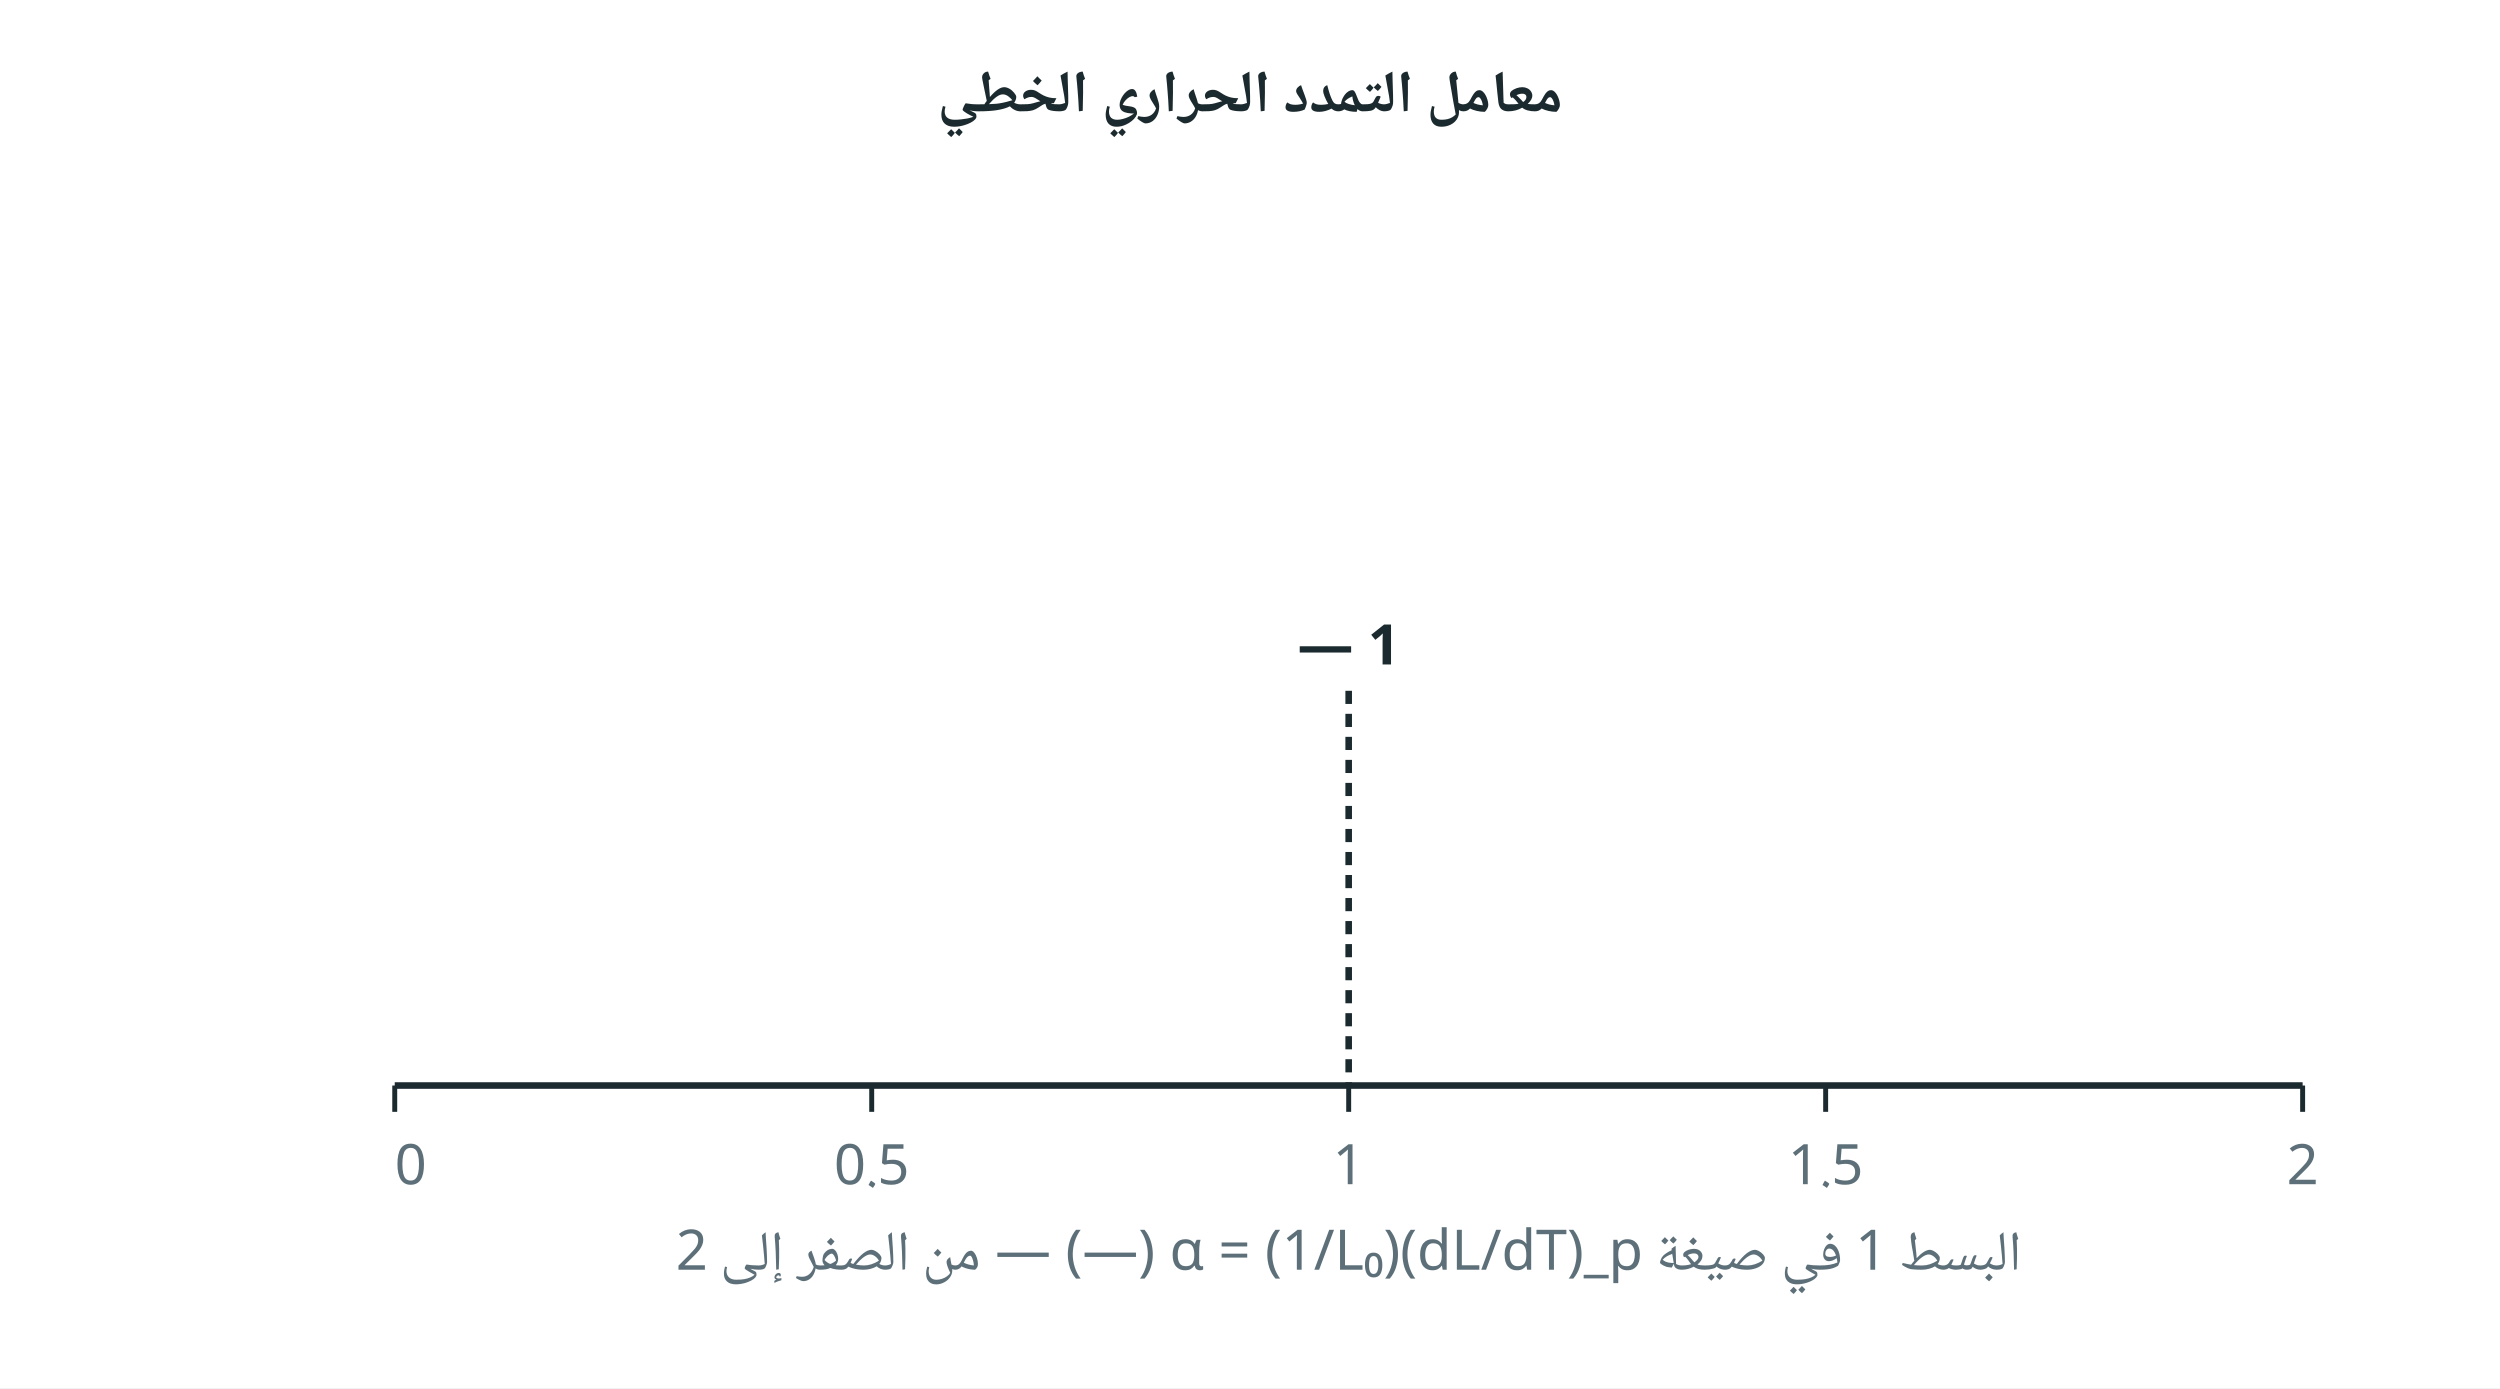
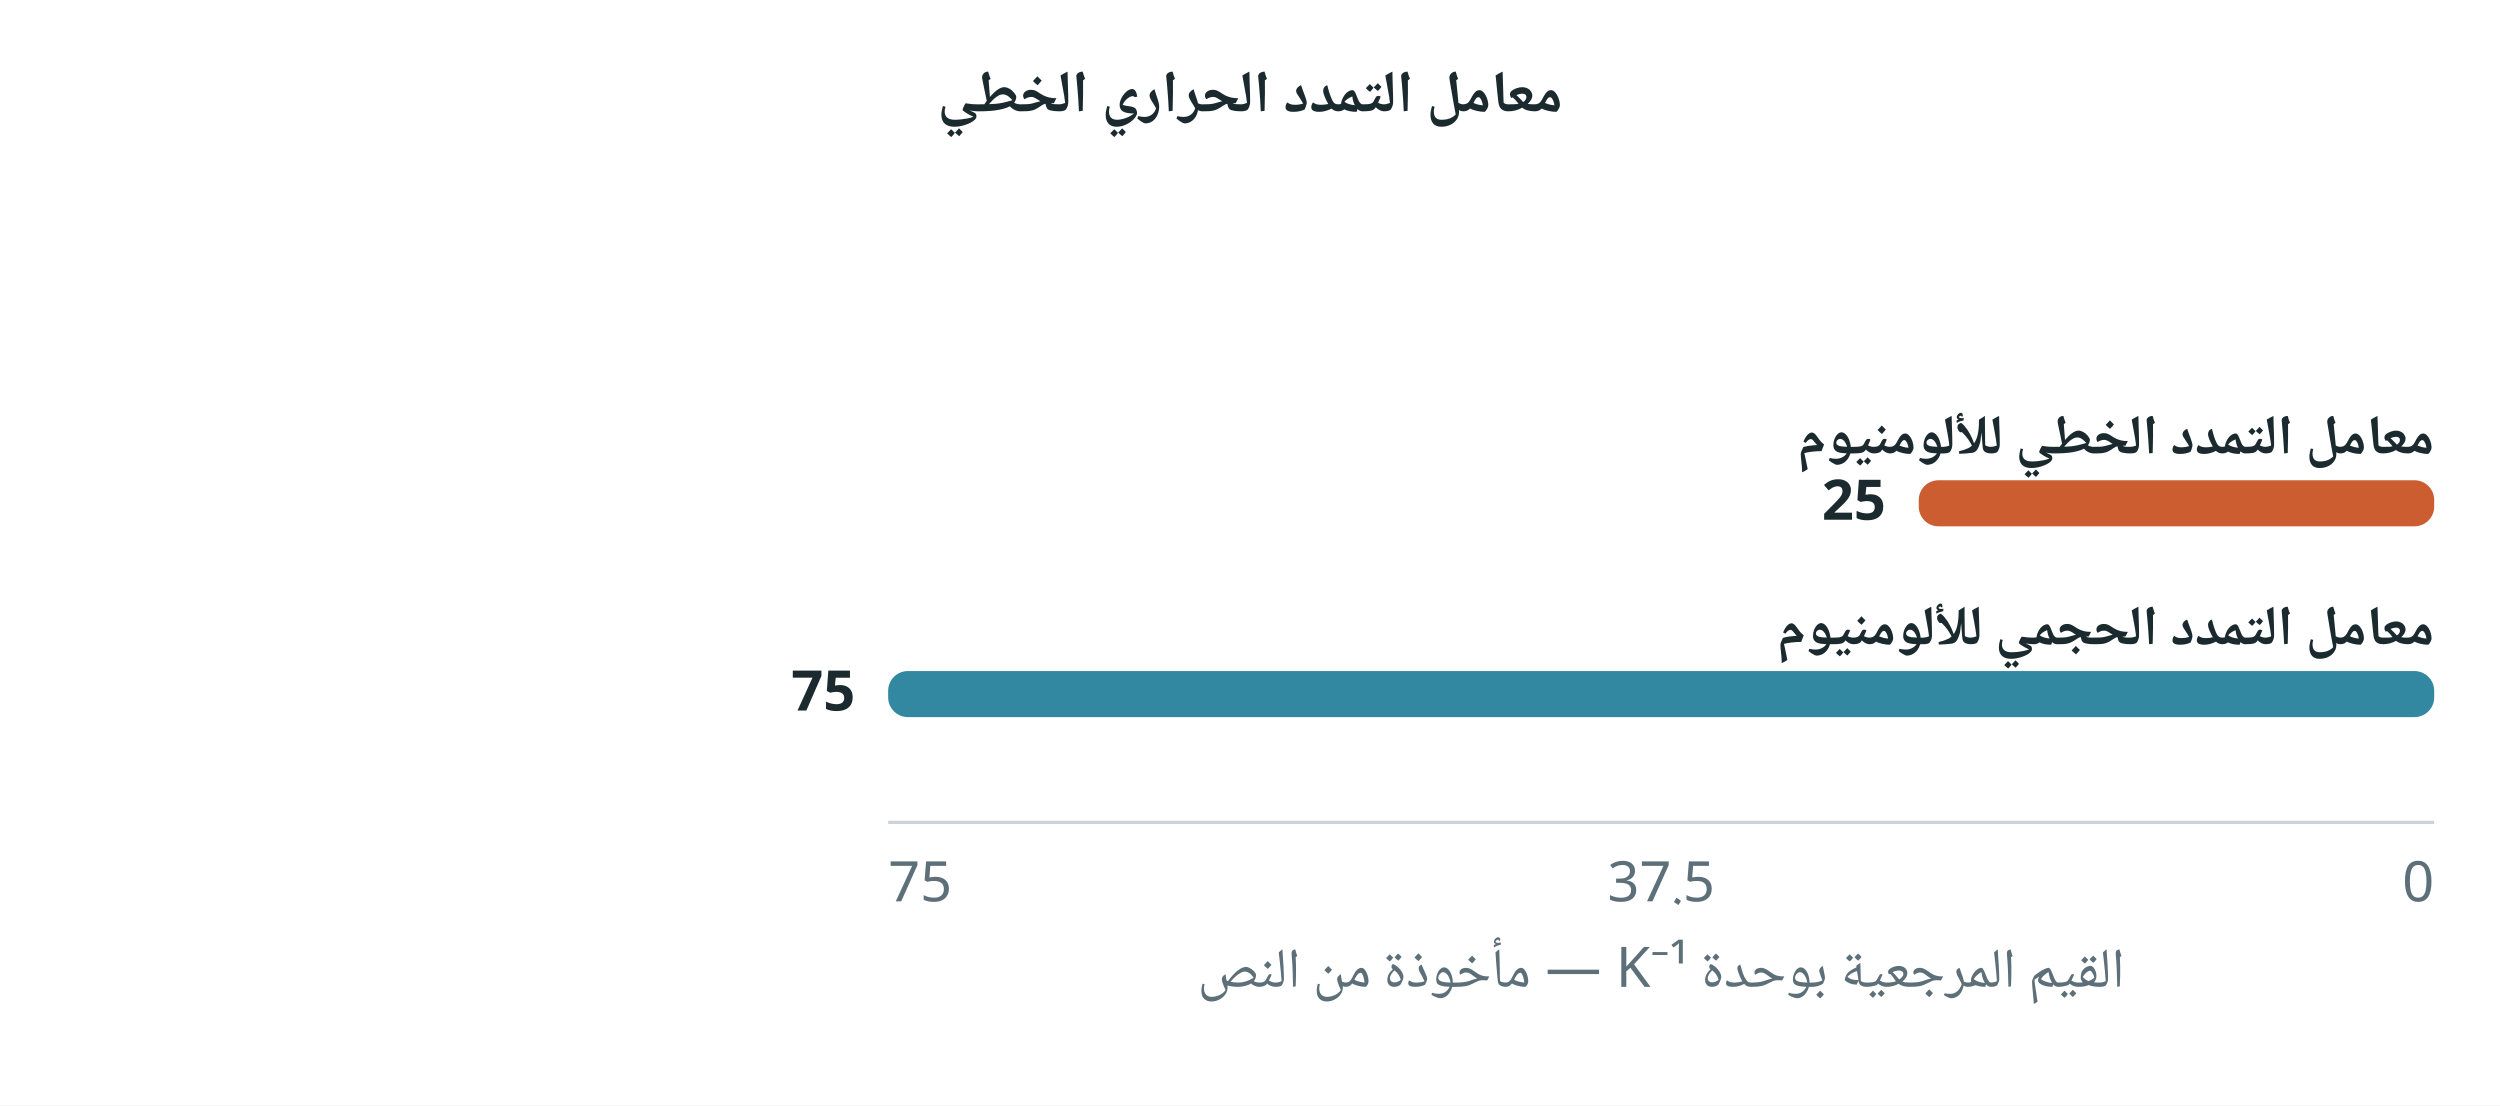
- <svg xmlns="http://www.w3.org/2000/svg" width="760" height="422" viewBox="0 0 760 422" role="img" aria-labelledby="t">
-   <rect width="760" height="422" fill="#ffffff" />
+ <svg xmlns="http://www.w3.org/2000/svg" width="760" height="336" viewBox="0 0 760 336" role="img" aria-labelledby="t">
+   <rect width="760" height="336" fill="#ffffff" />
  <g font-family="'Segoe UI', 'Noto Naskh Arabic', system-ui, sans-serif" direction="rtl">
    <text x="380" y="34" font-size="18" font-weight="700" fill="#1b2a2f" text-anchor="middle">معامل التمدد الحراري الخطي</text>
-     <line x1="120" y1="330" x2="700" y2="330" stroke="#1b2a2f" stroke-width="2" />
-     <line x1="120" y1="330" x2="120" y2="338" stroke="#1b2a2f" stroke-width="1.5" />
-     <text x="120" y="360" font-size="17" font-weight="400" fill="#5d7079" text-anchor="end">0</text>
-     <line x1="265" y1="330" x2="265" y2="338" stroke="#1b2a2f" stroke-width="1.5" />
-     <text x="265" y="360" font-size="17" font-weight="400" fill="#5d7079" text-anchor="middle">0.5</text>
-     <line x1="410" y1="330" x2="410" y2="338" stroke="#1b2a2f" stroke-width="1.5" />
-     <text x="410" y="360" font-size="17" font-weight="400" fill="#5d7079" text-anchor="middle">1</text>
-     <line x1="555" y1="330" x2="555" y2="338" stroke="#1b2a2f" stroke-width="1.5" />
-     <text x="555" y="360" font-size="17" font-weight="400" fill="#5d7079" text-anchor="middle">1.5</text>
-     <line x1="700" y1="330" x2="700" y2="338" stroke="#1b2a2f" stroke-width="1.5" />
-     <text x="700" y="360" font-size="17" font-weight="400" fill="#5d7079" text-anchor="middle">2</text>
-     <text x="410" y="386" font-size="17" font-weight="400" fill="#5d7079" text-anchor="middle">البسط 1 في صيغة α = (1/L₀)(dL/dT)_p (—) — من الصفر إلى 2</text>
-     <line x1="410" y1="210" x2="410" y2="330" stroke="#1b2a2f" stroke-width="2" stroke-dasharray="4 3" />
-     <text x="410" y="202" font-size="17" font-weight="700" fill="#1b2a2f" text-anchor="middle">1 —</text>
+     <text x="740" y="138" font-size="17" font-weight="600" fill="#1b2a2f" text-anchor="start">معامل التمدد الخطي للألومنيوم</text>
+     <rect x="583.3" y="146" width="156.7" height="14" fill="#c2410c" fill-opacity="0.85" rx="6" />
+     <text x="573.3" y="158" font-size="17" font-weight="700" fill="#1b2a2f" text-anchor="end" direction="ltr">⁨25⁩</text>
+     <text x="740" y="196" font-size="17" font-weight="600" fill="#1b2a2f" text-anchor="start">معامل التمدد الحجمي للألومنيوم</text>
+     <rect x="270" y="204" width="470" height="14" fill="#0e7490" fill-opacity="0.85" rx="6" />
+     <text x="260" y="216" font-size="17" font-weight="700" fill="#1b2a2f" text-anchor="end" direction="ltr">⁨75⁩</text>
+     <line x1="740" y1="250" x2="270" y2="250" stroke="#cbd5d9" stroke-width="1" />
+     <text x="740" y="274" font-size="17" font-weight="400" fill="#5d7079" text-anchor="start">0</text>
+     <text x="505" y="274" font-size="17" font-weight="400" fill="#5d7079" text-anchor="middle">37.5</text>
+     <text x="270" y="274" font-size="17" font-weight="400" fill="#5d7079" text-anchor="end">75</text>
+     <text x="505" y="300" font-size="17" font-weight="400" fill="#5d7079" text-anchor="middle">القيم المرجعية بوحدة K⁻¹ — مأخوذة من النص</text>
  </g>
</svg>
